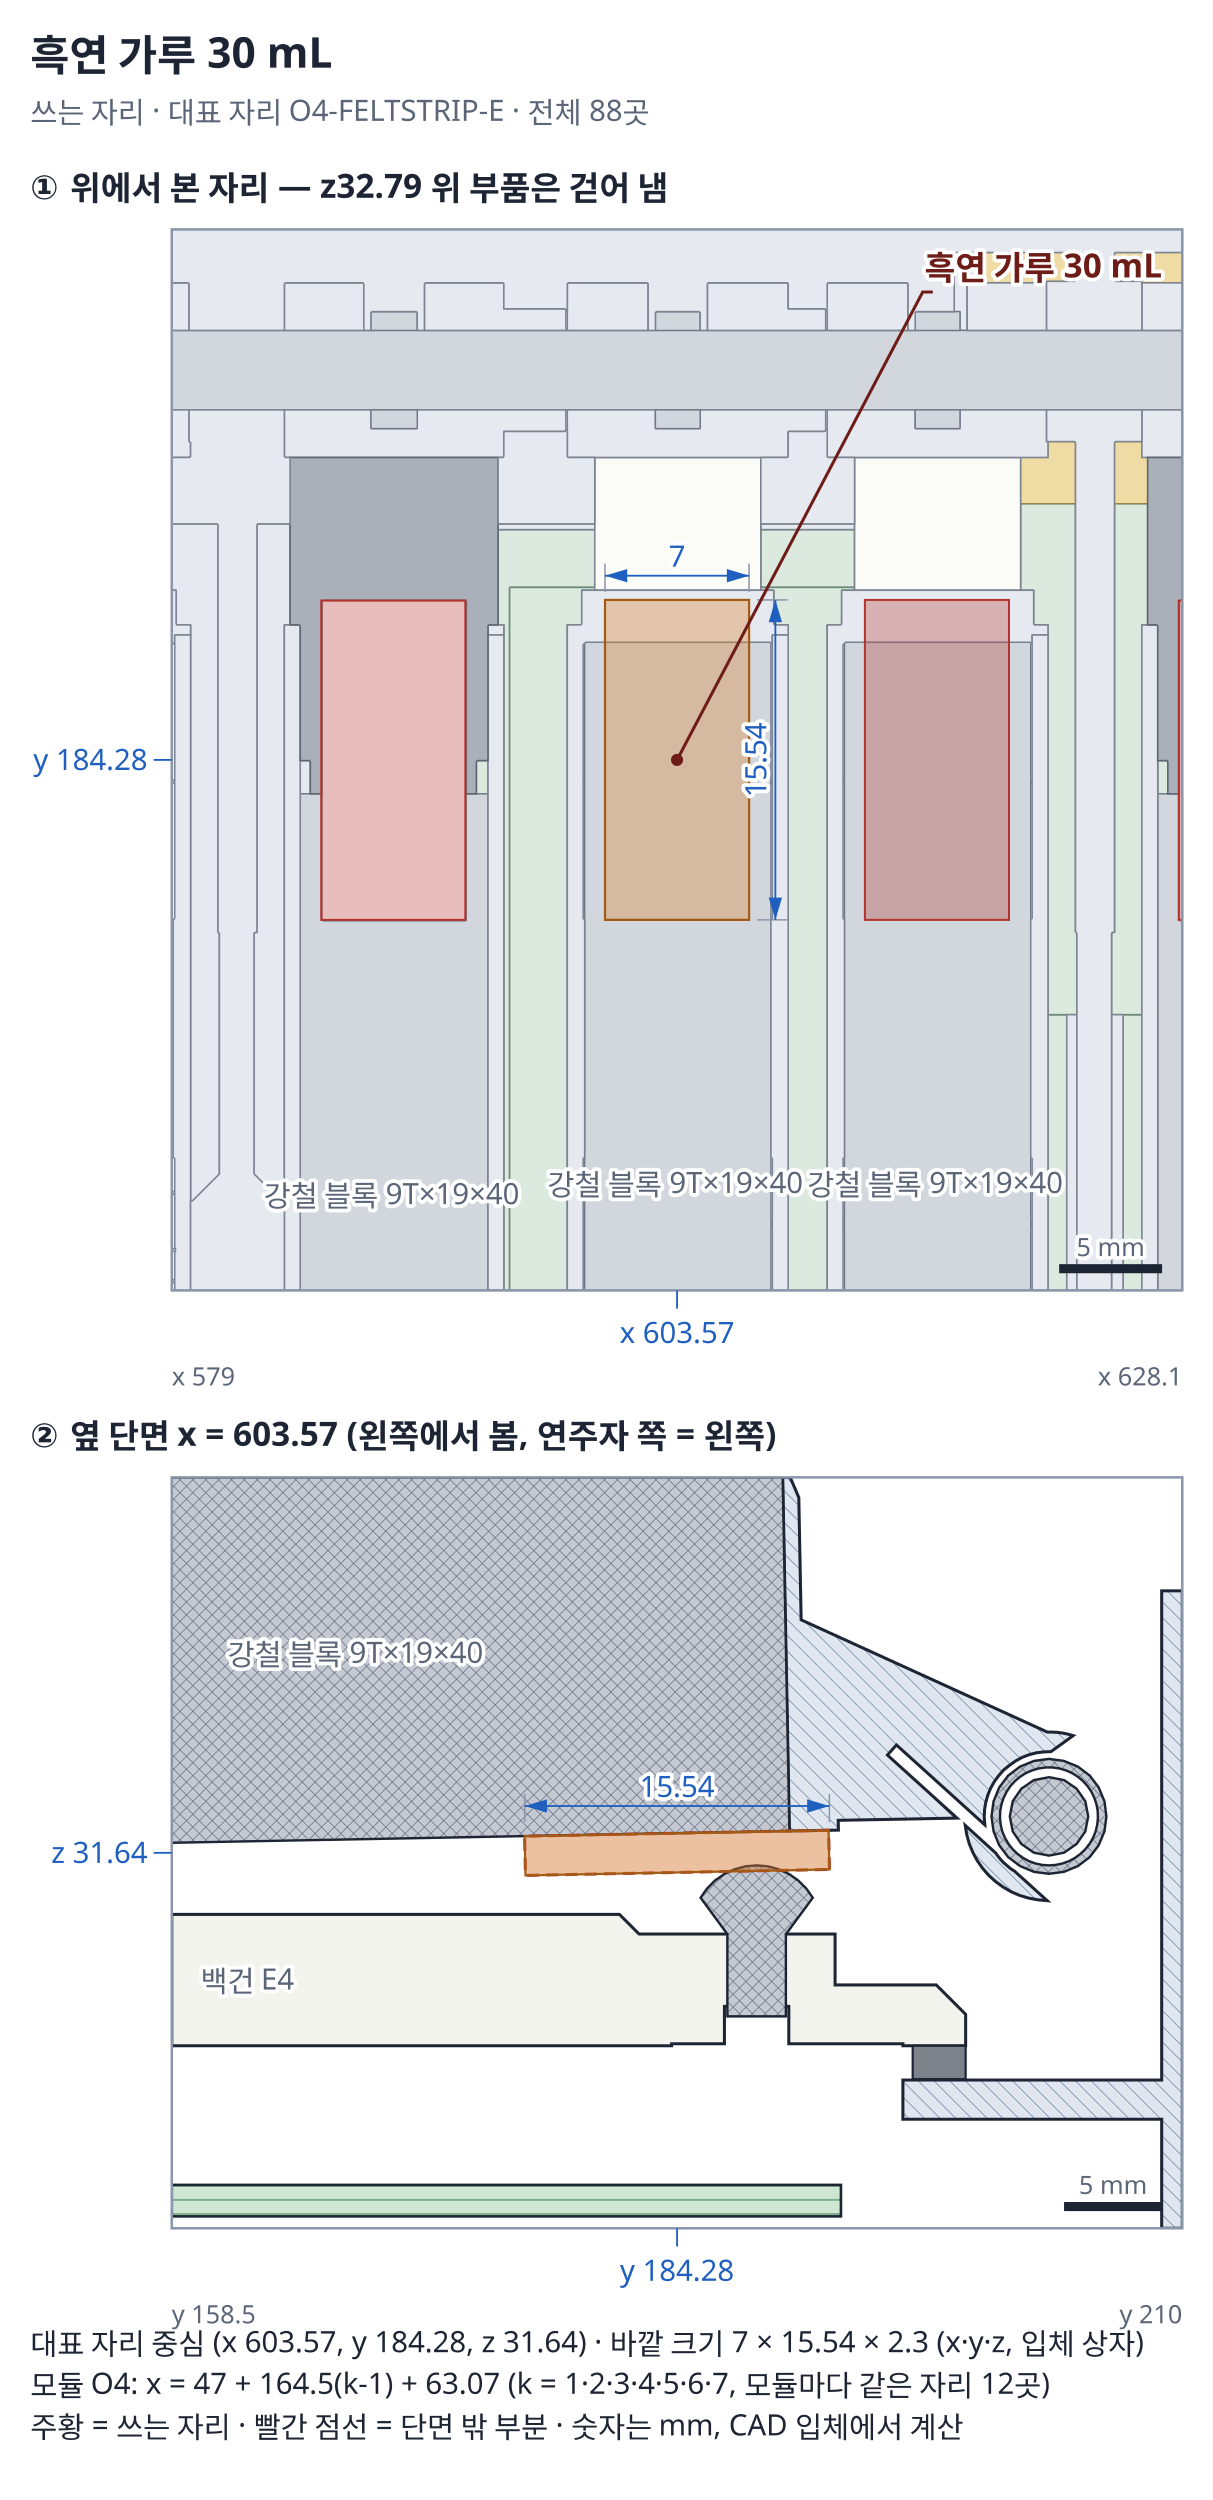
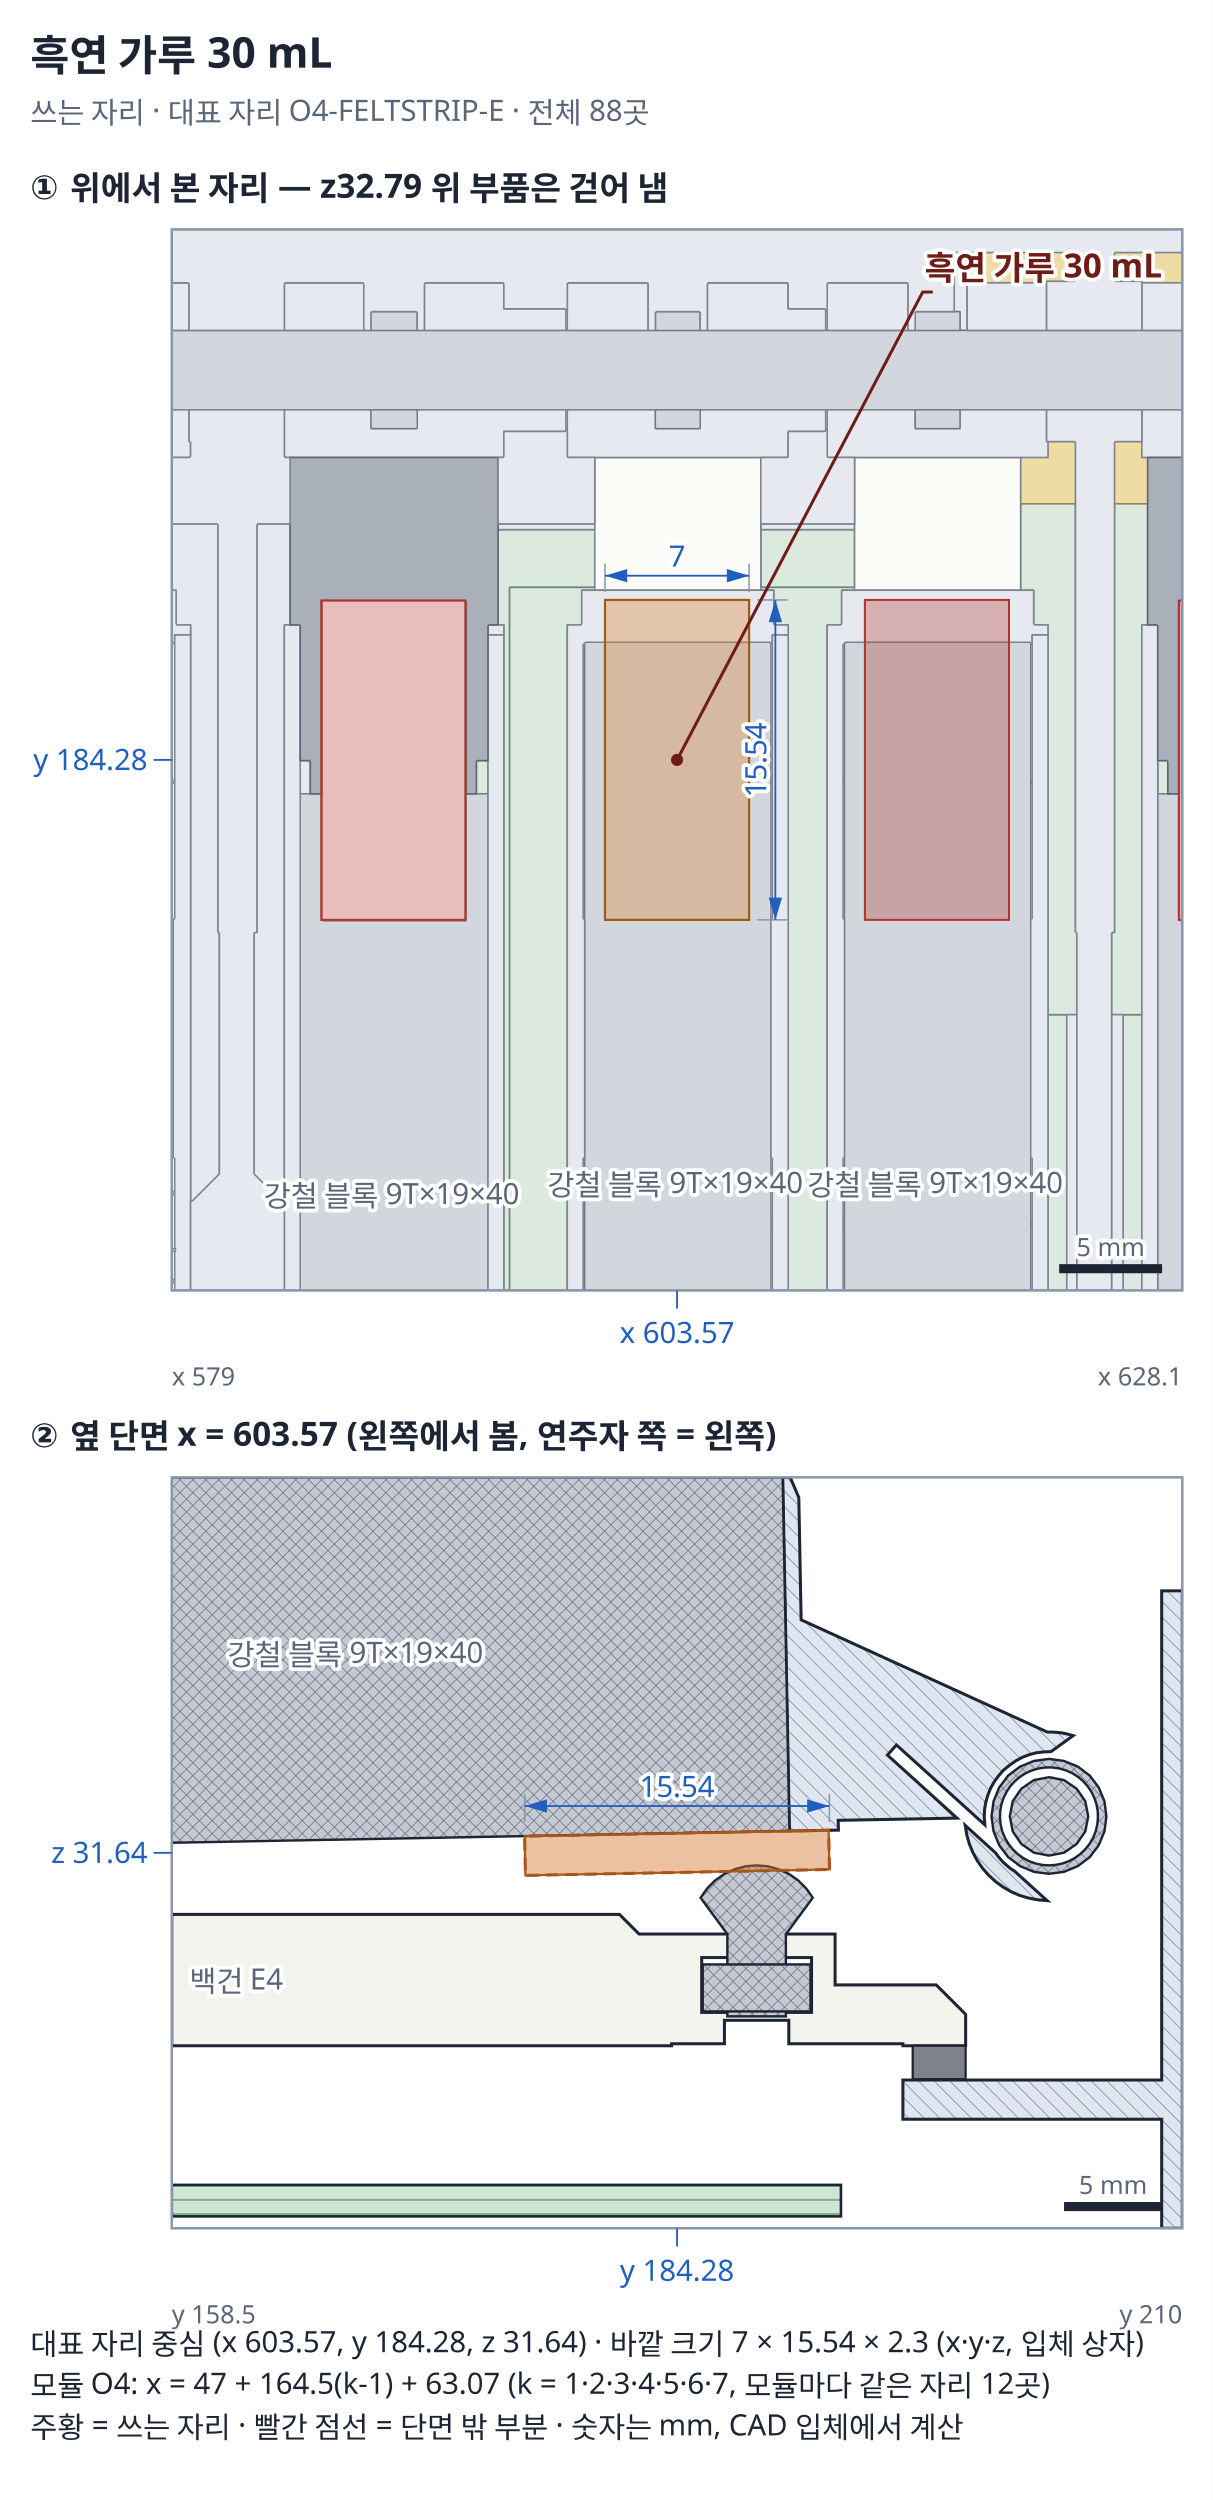
<svg xmlns="http://www.w3.org/2000/svg" viewBox="0 0 120 247.4" width="600" height="1237">
  <defs>
    <style>
.bg{fill:#ffffff}
.frame{fill:none;stroke:#1d2433;stroke-width:.5}
.t{font-family:'Apple SD Gothic Neo','Noto Sans KR','Malgun Gothic','IBM Plex Sans KR',sans-serif;fill:#1d2433}
.h{paint-order:stroke;stroke:#ffffff;stroke-width:.75;stroke-linejoin:round}
.tb{font-weight:700}
.td{fill:#1f5fbf}
.tm{fill:#5b6578}
.tr{fill:#c2410c}
.S-wood{fill:url(#hw);stroke:#1d2433;stroke-width:.4;stroke-linejoin:round}
.S-print{fill:url(#hp);stroke:#1d2433;stroke-width:.4;stroke-linejoin:round}
.S-metal{fill:url(#hm);stroke:#1d2433;stroke-width:.32;stroke-linejoin:round}
.S-rubber{fill:#50555e;stroke:#1d2433;stroke-width:.25}
.S-elec{fill:url(#he);stroke:#1d2433;stroke-width:.3}
.S-screen{fill:#3a4150;stroke:#1d2433;stroke-width:.3}
.S-cable{fill:#e3b23c;stroke:#6b5a1e;stroke-width:.18}
.S-ctx{fill:#eceef1;stroke:#a3aab5;stroke-width:.18}
.P-wood{fill:#f2e6d2;stroke:#39404d;stroke-width:.22;stroke-linejoin:round}
.P-print{fill:#e5ebf3;stroke:#39404d;stroke-width:.22;stroke-linejoin:round}
.P-metal{fill:#c9ced6;stroke:#39404d;stroke-width:.2}
.P-rubber{fill:#7d828b;stroke:#39404d;stroke-width:.18}
.P-elec{fill:#d3ead8;stroke:#39404d;stroke-width:.2}
.P-screen{fill:#596070;stroke:#39404d;stroke-width:.2}
.P-cable{fill:#f0cf7a;fill-opacity:.55;stroke:#8a7430;stroke-width:.14;stroke-opacity:.7}
.P-ctx{fill:#f2f3f5;stroke:#b3b9c3;stroke-width:.18}
.air{fill:#e8f1fb;stroke:none}
.hid{fill:none;stroke:#39404d;stroke-width:.24;stroke-dasharray:1.6 .9}
.hidc{fill:none;stroke:#c2410c;stroke-width:.28;stroke-dasharray:2.2 1.1}
.ph{fill:none;stroke:#5b6578;stroke-width:.3;stroke-dasharray:4 1 1 1}
.cl{fill:none;stroke:#6b7690;stroke-width:.2;stroke-dasharray:6 1.2 1 1.2}
.thin{fill:none;stroke:#39404d;stroke-width:.2}
.vis{fill:none;stroke:#1d2433;stroke-width:.3}
.sound{fill:none;stroke:#c2410c;stroke-width:.4;stroke-dasharray:3 1.2}
.ax{fill:none;stroke:#7a3fb5;stroke-width:.3;stroke-dasharray:5 1.2 1 1.2}
.keep{fill:none;stroke:#b42318;stroke-width:.3;stroke-dasharray:1.2 1}
.dm{fill:none;stroke:#1f5fbf;stroke-width:.18}
.ex{fill:none;stroke:#8a96ab;stroke-width:.15}
.ah{fill:#1f5fbf;stroke:none}
.ld{fill:none;stroke:#3d4555;stroke-width:.18}
.dot{fill:#3d4555}
.bal{fill:#ffffff;stroke:#1d2433;stroke-width:.25}
.secl{fill:none;stroke:#1d2433;stroke-width:.55}
.seca{fill:#1d2433}
.grid{fill:none;stroke:#1d2433;stroke-width:.25}
.grid2{fill:none;stroke:#8a96ab;stroke-width:.15}
.box{fill:#fbfbfc;stroke:#c3c9d3;stroke-width:.2}
.sheetply{fill:#fbf6ee;stroke:#1d2433;stroke-width:.35}
.zone{fill:#f4f6f9;stroke:#8a96ab;stroke-width:.2}
.datum{fill:none;stroke:#15803d;stroke-width:.9;stroke-linecap:round;stroke-opacity:.9}
.spot{fill:none;stroke:#c2410c;stroke-width:.32}
.spoth{fill:none;stroke:#c2410c;stroke-width:.32;stroke-dasharray:.45 .3}

.Zkw{fill:#fbfbf8;stroke:#7d8592;stroke-width:.16}.Zkb{fill:#aab0b9;stroke:#5d6672;stroke-width:.16}.Zpr{fill:#e6eaf0;stroke:#7d8592;stroke-width:.16}
.Zwd{fill:#efe4d0;stroke:#8a7a5e;stroke-width:.16}.Zel{fill:#dbe9df;stroke:#6f8a77;stroke-width:.16}.Zmt{fill:#d2d7de;stroke:#6f7887;stroke-width:.14}
.Zrb{fill:#c4c8ce;stroke:#6f7887;stroke-width:.14}.Zcb{fill:#efdca4;stroke:#9a8240;stroke-width:.12}
.Skw{fill:#f4f4ee;stroke:#1d2433;stroke-width:.3}.Skb{fill:#8e95a0;stroke:#1d2433;stroke-width:.3}.Spr{fill:url(#hp);stroke:#1d2433;stroke-width:.3}
.Swd{fill:url(#hw);stroke:#1d2433;stroke-width:.3}.Sel{fill:url(#he);stroke:#1d2433;stroke-width:.26}.Smt{fill:url(#hm);stroke:#1d2433;stroke-width:.24}
.Srb{fill:#7d828b;stroke:#1d2433;stroke-width:.22}.Scb{fill:#e3b23c;stroke:#6b5a1e;stroke-width:.16}
.HL{fill:#B3342D;fill-opacity:.88;stroke:#6e1c17;stroke-width:.3;stroke-linejoin:round}
.HLs{fill:#B3342D;stroke:#5a1511;stroke-width:.32;stroke-linejoin:round}
.HL2{fill:#B3342D;fill-opacity:.32;stroke:#B3342D;stroke-width:.2}
.HLp{fill:#B3342D;fill-opacity:.14;stroke:#B3342D;stroke-width:.3;stroke-dasharray:1.2 .7}
.HH{fill:#d9822b;fill-opacity:.35;stroke:#a35a12;stroke-width:.22}
.vf{fill:none;stroke:#8a96ab;stroke-width:.25}
.lead{fill:none;stroke:#6e1c17;stroke-width:.3}
.tl{fill:#6e1c17}
.nb{fill:#5b6578}
</style>
    <pattern id="hw" patternUnits="userSpaceOnUse" width="1.6" height="1.6" patternTransform="rotate(45)">
      <rect width="1.6" height="1.6" fill="#ecdcc2" />
      <line x1="0" y1="0" x2="0" y2="1.6" stroke="#a8875a" stroke-width=".22" />
    </pattern>
    <pattern id="hp" patternUnits="userSpaceOnUse" width="1.1" height="1.1" patternTransform="rotate(-45)">
      <rect width="1.1" height="1.1" fill="#dfe6ef" />
      <line x1="0" y1="0" x2="0" y2="1.1" stroke="#7f93b0" stroke-width=".16" />
    </pattern>
    <pattern id="hm" patternUnits="userSpaceOnUse" width=".9" height=".9" patternTransform="rotate(45)">
      <rect width=".9" height=".9" fill="#c3c8d1" />
      <path d="M0 0V.9M0 0H.9" stroke="#5d6778" stroke-width=".12" />
    </pattern>
    <pattern id="he" patternUnits="userSpaceOnUse" width="1.4" height="1.4">
      <rect width="1.4" height="1.4" fill="#cfe6d3" />
      <line x1="0" y1=".7" x2="1.4" y2=".7" stroke="#5f9a6c" stroke-width=".14" />
    </pattern>
    <clipPath id="c0">
      <rect x="17.00" y="22.70" width="100.00" height="105.00" />
    </clipPath>
    <clipPath id="c1">
      <rect x="17.00" y="146.20" width="100.00" height="74.31" />
    </clipPath>
  </defs>
  <rect class="bg" x="0" y="0" width="120" height="247.4" />
  <g class="L-geo">
    <path class="Zel" fill-rule="evenodd" d="M50.43 58.23 50.53 58.13 58.86 58.13 58.86 52.41 49.29 52.41 49.29 61.84 49.76 61.84 49.86 61.94 49.86 127.70 50.43 127.70ZM84.57 52.41 75.29 52.41 75.29 58.13 84.57 58.13ZM48.29 75.27 47.14 75.27 47.14 78.56 48.29 78.56ZM105.57 100.41 103.71 100.41 103.71 127.70 105.57 127.70ZM113.00 100.41 111.14 100.41 111.14 127.70 113.00 127.70ZM102.21 120.99 101.93 120.99 101.93 121.27 102.21 121.27Z" clip-path="url(#c0)" />
    <path class="Zel" fill-rule="evenodd" d="M56.14 61.94 56.24 61.84 57.57 61.84 57.57 58.52 57.67 58.41 58.86 58.41 58.86 58.13 50.43 58.13 50.43 127.70 56.14 127.70ZM81.86 61.94 81.96 61.84 83.29 61.84 83.29 58.52 83.39 58.41 84.57 58.41 84.57 58.13 75.29 58.13 75.29 58.41 76.47 58.41 76.57 58.52 76.57 61.84 77.90 61.84 78.00 61.94 78.00 127.70 81.86 127.70ZM57.93 77.20 57.64 77.20 57.64 77.49 57.93 77.49ZM76.50 77.20 76.21 77.20 76.21 77.49 76.50 77.49ZM83.64 77.20 83.36 77.20 83.36 77.49 83.64 77.49ZM57.93 120.99 57.64 120.99 57.64 121.27 57.93 121.27ZM76.50 120.99 76.21 120.99 76.21 121.27 76.50 121.27ZM83.64 120.99 83.36 120.99 83.36 121.27 83.64 121.27Z" clip-path="url(#c0)" />
    <path class="Zel" fill-rule="evenodd" d="M106.57 92.31 106.43 92.17 106.43 49.84 101.00 49.84 101.00 58.41 102.18 58.41 102.29 58.52 102.29 61.84 103.61 61.84 103.71 61.94 103.71 100.41 106.57 100.41ZM113.00 61.94 113.10 61.84 113.57 61.84 113.57 49.84 110.29 49.84 110.29 92.17 110.18 92.27 110.00 92.27 110.00 100.41 113.00 100.41ZM115.57 75.27 114.57 75.27 114.57 78.56 115.57 78.56ZM102.21 77.20 101.93 77.20 101.93 77.49 102.21 77.49Z" clip-path="url(#c0)" />
    <path class="Zpr" fill-rule="evenodd" d="M95.71 28.09 95.82 27.99 96.86 27.99 96.86 24.99 94.43 24.99 94.43 30.84 94.90 30.84 95.00 30.94 95.00 32.70 95.71 32.70ZM21.71 116.23 21.71 92.31 21.57 92.17 21.57 51.84 17.00 51.84 17.00 58.41 17.33 58.41 17.43 58.52 17.43 61.84 18.76 61.84 18.86 61.94 18.86 118.84 19.10 118.84ZM28.14 118.96 28.14 61.94 28.24 61.84 28.71 61.84 28.71 51.84 25.43 51.84 25.43 92.17 25.33 92.27 25.14 92.27 25.14 116.23 26.61 117.70 26.76 117.70 28.05 119.00ZM58.86 51.84 49.29 51.84 49.29 52.41 58.86 52.41ZM84.57 51.84 75.29 51.84 75.29 52.41 84.57 52.41ZM30.71 75.27 29.71 75.27 29.71 78.56 30.71 78.56ZM17.36 77.20 17.07 77.20 17.07 77.49 17.36 77.49ZM106.57 100.41 105.57 100.41 105.57 127.70 106.57 127.70ZM111.14 100.41 110.00 100.41 110.00 127.70 111.14 127.70ZM17.36 117.91 17.07 117.91 17.07 118.20 17.36 118.20ZM17.36 126.63 17.07 126.63 17.07 126.91 17.36 126.91Z" clip-path="url(#c0)" />
    <path class="Zcb" fill-rule="evenodd" d="M103.67 27.84 106.43 27.84 106.43 24.99 96.86 24.99 96.86 27.99 103.53 27.99ZM117.00 24.99 110.29 24.99 110.29 27.84 112.90 27.84 113.04 27.99 117.00 27.99ZM106.43 43.70 103.71 43.70 103.71 45.17 103.61 45.27 101.00 45.27 101.00 49.84 106.43 49.84ZM113.57 45.27 113.10 45.27 113.00 45.17 113.00 43.70 110.29 43.70 110.29 49.84 113.57 49.84Z" clip-path="url(#c0)" />
    <path class="Zmt" fill-rule="evenodd" d="M117.00 32.70 17.00 32.70 17.00 40.56 117.00 40.56Z" clip-path="url(#c0)" />
    <path class="Zkw" fill-rule="evenodd" d="M75.29 45.27 58.86 45.27 58.86 58.41 75.29 58.41Z" clip-path="url(#c0)" />
    <path class="Zkw" fill-rule="evenodd" d="M101.00 45.27 84.57 45.27 84.57 58.41 101.00 58.41Z" clip-path="url(#c0)" />
    <path class="Zmt" fill-rule="evenodd" d="M17.21 95.49 16.93 95.49 16.93 95.77 17.21 95.77Z" clip-path="url(#c0)" />
    <path class="Zmt" fill-rule="evenodd" d="M76.29 63.56 57.86 63.56 57.86 127.70 76.29 127.70Z" clip-path="url(#c0)" />
    <path class="Zmt" fill-rule="evenodd" d="M102.00 63.56 83.57 63.56 83.57 127.70 102.00 127.70Z" clip-path="url(#c0)" />
    <path class="Zmt" fill-rule="evenodd" d="M48.29 78.56 46.14 78.56 46.14 91.03 46.04 91.13 31.96 91.13 31.86 91.03 31.86 78.56 29.71 78.56 29.71 127.70 48.29 127.70Z" clip-path="url(#c0)" />
    <path class="Zmt" fill-rule="evenodd" d="M117.00 91.13 116.82 91.13 116.71 91.03 116.71 78.56 114.57 78.56 114.57 127.70 117.00 127.70Z" clip-path="url(#c0)" />
    <path class="Zpr" fill-rule="evenodd" d="M18.71 27.99 17.00 27.99 17.00 32.70 18.71 32.70ZM18.86 43.74 18.71 43.60 18.71 40.56 17.00 40.56 17.00 45.27 18.86 45.27ZM17.29 63.68 17.29 62.94 17.39 62.84 18.86 62.84 18.86 61.84 17.53 61.84 17.43 61.74 17.43 58.41 17.00 58.41 17.00 63.52 17.20 63.71Z" clip-path="url(#c0)" />
    <path class="Zpr" fill-rule="evenodd" d="M18.86 62.84 17.29 62.84 17.29 90.88 17.14 91.03 17.14 114.52 17.29 114.66 17.29 127.70 18.86 127.70Z" clip-path="url(#c0)" />
    <path class="Zpr" fill-rule="evenodd" d="M64.14 27.99 56.14 27.99 56.14 32.70 64.14 32.70ZM81.71 30.56 78.10 30.56 78.00 30.46 78.00 27.99 70.00 27.99 70.00 32.70 81.71 32.70ZM78.00 42.80 78.10 42.70 81.71 42.70 81.71 40.56 69.29 40.56 69.29 42.31 69.18 42.41 64.96 42.41 64.86 42.31 64.86 40.56 56.14 40.56 56.14 45.27 78.00 45.27ZM57.71 114.66 57.86 114.52 57.86 91.03 57.71 90.88 57.71 63.80 57.96 63.56 76.18 63.56 76.34 63.71 76.43 63.68 76.43 62.94 76.53 62.84 78.00 62.84 78.00 61.84 76.67 61.84 76.57 61.74 76.57 58.41 57.57 58.41 57.57 61.74 57.47 61.84 56.14 61.84 56.14 127.70 57.71 127.70Z" clip-path="url(#c0)" />
    <path class="Zpr" fill-rule="evenodd" d="M78.00 62.84 76.43 62.84 76.43 90.88 76.29 91.03 76.29 114.52 76.43 114.66 76.43 127.70 78.00 127.70Z" clip-path="url(#c0)" />
    <path class="Zpr" fill-rule="evenodd" d="M89.86 27.99 81.86 27.99 81.86 32.70 89.86 32.70ZM103.57 27.99 95.71 27.99 95.71 32.70 103.57 32.70ZM103.71 43.74 103.57 43.60 103.57 40.56 95.00 40.56 95.00 42.31 94.90 42.41 90.67 42.41 90.57 42.31 90.57 40.56 81.86 40.56 81.86 45.27 103.71 45.27ZM83.43 114.66 83.57 114.52 83.57 91.03 83.43 90.88 83.43 63.80 83.67 63.56 101.90 63.56 102.05 63.71 102.14 63.68 102.14 62.94 102.24 62.84 103.71 62.84 103.71 61.84 102.39 61.84 102.29 61.74 102.29 58.41 83.29 58.41 83.29 61.74 83.18 61.84 81.86 61.84 81.86 127.70 83.43 127.70Z" clip-path="url(#c0)" />
    <path class="Zpr" fill-rule="evenodd" d="M103.71 62.84 102.14 62.84 102.14 90.88 102.00 91.03 102.00 114.52 102.14 114.66 102.14 127.70 103.71 127.70Z" clip-path="url(#c0)" />
    <path class="Zpr" fill-rule="evenodd" d="M36.00 27.99 28.14 27.99 28.14 32.70 36.00 32.70ZM56.00 30.56 49.96 30.56 49.86 30.46 49.86 27.99 42.00 27.99 42.00 32.70 56.00 32.70ZM49.86 42.80 49.96 42.70 56.00 42.70 56.00 40.56 41.29 40.56 41.29 42.31 41.18 42.41 36.82 42.41 36.71 42.31 36.71 40.56 28.14 40.56 28.14 45.27 49.86 45.27ZM29.71 61.84 28.14 61.84 28.14 127.70 29.71 127.70ZM49.86 61.84 48.29 61.84 48.29 62.84 49.86 62.84Z" clip-path="url(#c0)" />
    <path class="Zpr" fill-rule="evenodd" d="M49.86 62.84 48.29 62.84 48.29 127.70 49.86 127.70Z" clip-path="url(#c0)" />
    <path class="Zpr" fill-rule="evenodd" d="M117.00 27.99 113.00 27.99 113.00 32.70 117.00 32.70ZM117.00 40.56 113.00 40.56 113.00 45.27 117.00 45.27ZM114.57 61.84 113.00 61.84 113.00 127.70 114.57 127.70Z" clip-path="url(#c0)" />
    <path class="Zmt" fill-rule="evenodd" d="M41.29 30.84 36.71 30.84 36.71 32.70 41.29 32.70ZM41.29 40.56 36.71 40.56 36.71 42.41 41.29 42.41Z" clip-path="url(#c0)" />
    <path class="Zmt" fill-rule="evenodd" d="M69.29 30.84 64.86 30.84 64.86 32.70 69.29 32.70ZM69.29 40.56 64.86 40.56 64.86 42.41 69.29 42.41Z" clip-path="url(#c0)" />
    <path class="Zmt" fill-rule="evenodd" d="M95.00 30.84 90.57 30.84 90.57 32.70 95.00 32.70ZM95.00 40.56 90.57 40.56 90.57 42.41 95.00 42.41Z" clip-path="url(#c0)" />
    <path class="Zkb" fill-rule="evenodd" d="M31.86 59.52 31.96 59.41 46.04 59.41 46.14 59.52 46.14 78.56 47.14 78.56 47.14 75.37 47.24 75.27 48.29 75.27 48.29 61.94 48.39 61.84 49.29 61.84 49.29 45.27 28.71 45.27 28.71 61.84 29.61 61.84 29.71 61.94 29.71 75.27 30.61 75.27 30.71 75.37 30.71 78.56 31.86 78.56Z" clip-path="url(#c0)" />
    <path class="Zkb" fill-rule="evenodd" d="M116.71 59.52 116.82 59.41 117.00 59.41 117.00 45.27 113.57 45.27 113.57 61.84 114.47 61.84 114.57 61.94 114.57 75.27 115.47 75.27 115.57 75.37 115.57 78.56 116.71 78.56Z" clip-path="url(#c0)" />
    <path class="Zpr" fill-rule="evenodd" d="M28.14 28.09 28.24 27.99 35.90 27.99 36.00 28.09 36.00 32.70 36.71 32.70 36.71 30.94 36.82 30.84 41.18 30.84 41.29 30.94 41.29 32.70 42.00 32.70 42.00 28.09 42.10 27.99 49.76 27.99 49.86 28.09 49.86 30.56 55.90 30.56 56.05 30.71 56.14 30.68 56.14 28.09 56.24 27.99 64.04 27.99 64.14 28.09 64.14 32.70 64.86 32.70 64.86 30.94 64.96 30.84 69.18 30.84 69.29 30.94 69.29 32.70 70.00 32.70 70.00 28.09 70.10 27.99 77.90 27.99 78.00 28.09 78.00 30.56 81.61 30.56 81.77 30.71 81.86 30.68 81.86 28.09 81.96 27.99 89.76 27.99 89.86 28.09 89.86 32.70 90.57 32.70 90.57 30.94 90.67 30.84 94.43 30.84 94.43 25.09 94.53 24.99 106.33 24.99 106.43 25.09 106.43 27.74 106.33 27.84 103.57 27.84 103.57 32.70 113.00 32.70 113.00 27.84 110.39 27.84 110.29 27.74 110.29 25.09 110.39 24.99 117.00 24.99 117.00 22.70 17.00 22.70 17.00 27.99 18.61 27.99 18.71 28.09 18.71 32.70 28.14 32.70ZM28.14 119.03 26.82 117.70 26.67 117.70 25.14 116.17 25.14 92.37 25.24 92.27 25.43 92.27 25.43 51.94 25.53 51.84 28.71 51.84 28.71 45.27 28.24 45.27 28.14 45.17 28.14 40.56 18.71 40.56 18.71 43.66 18.86 43.80 18.86 45.17 18.76 45.27 17.00 45.27 17.00 51.84 21.47 51.84 21.57 51.94 21.57 92.23 21.71 92.37 21.71 116.17 19.04 118.84 18.86 118.84 18.86 127.70 28.14 127.70ZM110.00 92.37 110.10 92.27 110.29 92.27 110.29 43.80 110.39 43.70 113.00 43.70 113.00 40.56 103.57 40.56 103.57 43.70 106.33 43.70 106.43 43.80 106.43 92.23 106.57 92.37 106.57 127.70 110.00 127.70ZM58.86 45.27 56.24 45.27 56.14 45.17 56.14 42.58 56.05 42.54 55.90 42.70 49.86 42.70 49.86 45.17 49.76 45.27 49.29 45.27 49.29 51.84 58.86 51.84ZM84.57 45.27 81.96 45.27 81.86 45.17 81.86 42.58 81.77 42.54 81.61 42.70 78.00 42.70 78.00 45.17 77.90 45.27 75.29 45.27 75.29 51.84 84.57 51.84ZM17.36 123.56 17.07 123.56 17.07 123.84 17.36 123.84Z" clip-path="url(#c0)" />
    <path class="Spr" fill-rule="evenodd" d="M82.97 181.11 82.95 180.14 94.71 179.92 87.82 173.68 88.71 172.68 97.46 180.59 97.40 179.83 97.43 179.09 97.55 178.37 97.75 177.65 98.03 176.96 98.39 176.32 98.82 175.73 99.31 175.17 99.89 174.70 100.48 174.28 101.13 173.92 101.83 173.65 102.54 173.46 103.28 173.37 104.01 173.34 106.20 171.76 105.71 171.62 105.20 171.51 104.68 171.44 104.17 171.41 103.65 171.41 79.28 160.30 79.05 148.20 78.20 146.20 77.46 146.20 78.12 181.20ZM100.40 185.17 100.16 185.02 99.92 184.85 99.27 184.28 99.08 184.07 98.88 183.84 98.70 183.61 98.54 183.38 95.52 180.64 95.67 181.57 95.92 182.46 96.27 183.31 96.71 184.13 97.23 184.88 97.84 185.58 98.51 186.19 99.26 186.74 100.07 187.21 100.93 187.58 101.81 187.84 102.72 188.01 103.63 188.09Z" clip-path="url(#c1)" />
    <path class="Spr" fill-rule="evenodd" d="M117.00 157.43 114.96 157.43 114.96 205.84 89.35 205.84 89.35 209.72 114.96 209.72 114.96 220.51 117.00 220.51Z" clip-path="url(#c1)" />
-     <path class="Skw" fill-rule="evenodd" d="M66.46 202.25 71.69 202.25 71.69 198.55 72.27 198.55 72.27 191.39 63.24 191.39 61.30 189.45 17.00 189.45 17.00 202.45 66.46 202.45ZM95.56 199.34 92.65 196.43 82.64 196.43 82.64 191.39 77.48 191.39 77.48 198.55 78.06 198.55 78.06 202.25 89.35 202.25 89.35 202.45 95.56 202.45Z" clip-path="url(#c1)" />
+     <path class="Skw" fill-rule="evenodd" d="M66.46 202.25 71.69 202.25 71.69 199.93 78.06 199.93 78.06 202.25 89.35 202.25 89.35 202.45 95.56 202.45 95.56 199.34 92.65 196.43 82.64 196.43 82.64 191.39 77.57 191.39 77.57 193.72 80.31 193.72 80.31 199.15 69.44 199.15 69.44 193.72 72.18 193.72 72.18 191.39 63.24 191.39 61.30 189.45 17.00 189.45 17.00 202.45 66.46 202.45Z" clip-path="url(#c1)" />
    <path class="Srb" fill-rule="evenodd" d="M95.56 202.45 90.32 202.45 90.32 205.75 95.56 205.75Z" clip-path="url(#c1)" />
    <path class="Sel" fill-rule="evenodd" d="M83.22 216.22 17.00 216.22 17.00 219.33 83.22 219.33Z" clip-path="url(#c1)" />
    <path class="Smt" fill-rule="evenodd" d="M77.77 191.39 77.79 191.39 80.43 187.80 79.79 186.89 78.99 186.09 78.08 185.45 77.07 184.99 75.98 184.69 74.88 184.60 73.77 184.69 72.68 184.99 71.68 185.45 70.76 186.09 69.97 186.89 69.33 187.80 71.97 191.39 71.98 191.39 71.98 199.54 77.77 199.54Z" clip-path="url(#c1)" />
+     <path class="Smt" fill-rule="evenodd" d="M80.21 194.40 69.54 194.40 69.54 199.05 80.21 199.05Z" clip-path="url(#c1)" />
    <path class="Smt" fill-rule="evenodd" d="M78.12 181.20 77.45 146.20 17.00 146.20 17.00 182.36Z" clip-path="url(#c1)" />
    <path class="Smt" fill-rule="evenodd" d="M105.28 185.24 106.66 184.67 107.84 183.78 108.73 182.60 109.30 181.22 109.49 179.75 109.30 178.27 108.73 176.89 107.84 175.71 106.66 174.82 105.28 174.26 103.81 174.06 102.33 174.26 100.95 174.82 99.77 175.71 98.88 176.89 98.32 178.27 98.12 179.75 98.32 181.22 98.88 182.60 99.77 183.78 100.95 184.67 102.33 185.24 103.81 185.43ZM103.13 184.55 102.47 184.41 101.83 184.18 101.24 183.86 100.69 183.46 100.20 182.99 99.79 182.46 99.45 181.87 99.19 181.25 99.03 180.59 98.96 179.92 98.98 179.24 99.10 178.57 99.31 177.93 99.61 177.32 99.98 176.76 100.44 176.26 100.96 175.82 101.53 175.46 102.15 175.19 102.80 175.00 103.47 174.91 104.14 174.91 104.81 175.00 105.47 175.19 106.08 175.46 106.66 175.82 107.18 176.26 107.63 176.76 108.01 177.32 108.30 177.93 108.51 178.57 108.63 179.24 108.65 179.92 108.58 180.59 108.42 181.25 108.17 181.87 107.83 182.46 107.41 182.99 106.92 183.46 106.38 183.86 105.78 184.18 105.14 184.41 104.48 184.55 103.81 184.60Z" clip-path="url(#c1)" />
    <path class="Smt" fill-rule="evenodd" d="M105.30 183.34 106.54 182.48 107.40 181.24 107.69 179.75 107.40 178.25 106.54 177.01 105.30 176.16 103.81 175.87 102.31 176.16 101.07 177.01 100.22 178.25 99.93 179.75 100.22 181.24 101.07 182.48 102.31 183.34 103.81 183.63Z" clip-path="url(#c1)" />
  </g>
  <g class="L-over">
    <path class="HL2" fill-rule="evenodd" d="M46.05 59.43 31.79 59.43 31.79 91.03 46.05 91.03Z" clip-path="url(#c0)" />
    <path class="HL2" fill-rule="evenodd" d="M99.85 59.37 85.59 59.37 85.59 91.03 99.85 91.03Z" clip-path="url(#c0)" />
    <path class="HL2" fill-rule="evenodd" d="M117.00 59.43 116.65 59.43 116.65 91.03 117.00 91.03Z" clip-path="url(#c0)" />
    <path class="HH" fill-rule="evenodd" d="M74.13 59.37 59.87 59.37 59.87 91.03 74.13 91.03Z" clip-path="url(#c0)" />
    <rect class="vf" x="17.000" y="22.700" width="100.000" height="105.000" />
    <rect class="seca" x="104.814" y="125.100" width="10.186" height="0.900" />
    <path class="HLp" fill-rule="evenodd" d="M82.08 185.00 82.00 181.12 51.92 181.71 52.00 185.59Z" clip-path="url(#c1)" />
    <path class="HH" fill-rule="evenodd" d="M82.08 185.00 82.00 181.12 51.92 181.71 52.00 185.59Z" clip-path="url(#c1)" />
    <rect class="vf" x="17.000" y="146.200" width="100.000" height="74.311" />
    <rect class="seca" x="105.299" y="217.911" width="9.701" height="0.900" />
  </g>
  <g class="L-dim">
    <path class="dm" d="M67.000 127.700 L67.000 129.500" />
    <path class="dm" d="M15.200 75.200 L17.000 75.200" />
    <path class="ex" d="M59.870 58.571 L59.870 55.771" />
    <path class="ex" d="M74.130 58.571 L74.130 55.771" />
    <path class="dm" d="M59.870 56.971 L74.130 56.971" />
    <path class="ah" d="M59.870 56.971 L62.070 56.311 L62.070 57.631 Z" />
    <path class="ah" d="M74.130 56.971 L71.930 57.631 L71.930 56.311 Z" />
    <path class="ex" d="M74.930 59.371 L77.930 59.371" />
    <path class="ex" d="M74.930 91.029 L77.930 91.029" />
    <path class="dm" d="M76.730 59.371 L76.730 91.029" />
    <path class="ah" d="M76.730 59.371 L77.390 61.571 L76.070 61.571 Z" />
    <path class="ah" d="M76.730 91.029 L76.070 88.829 L77.390 88.829 Z" />
    <path class="dm" d="M67.000 220.511 L67.000 222.311" />
    <path class="dm" d="M15.200 183.356 L17.000 183.356" />
    <path class="ex" d="M51.924 180.324 L51.924 177.524" />
    <path class="ex" d="M82.076 180.324 L82.076 177.524" />
    <path class="dm" d="M51.924 178.724 L82.076 178.724" />
    <path class="ah" d="M51.924 178.724 L54.124 178.064 L54.124 179.384 Z" />
    <path class="ah" d="M82.076 178.724 L79.876 179.384 L79.876 178.064 Z" />
  </g>
  <g class="L-lead">
    <path class="lead" d="M67.00 75.20 L91.31 28.90 L92.31 28.90" />
    <circle class="tl" cx="67.000" cy="75.200" r="0.600" />
  </g>
  <g class="L-text">
    <text class="t tb" x="3.000" y="7.000" font-size="4.20" text-anchor="start">흑연 가루 30 mL</text>
    <text class="t tm" x="3.000" y="12.200" font-size="2.90" text-anchor="start">쓰는 자리 · 대표 자리 O4-FELTSTRIP-E · 전체 88곳</text>
    <text class="t tb" x="3.000" y="19.700" font-size="3.30" text-anchor="start">① 위에서 본 자리 — z32.79 위 부품은 걷어 냄</text>
    <text class="t h td" x="67.000" y="132.900" font-size="2.90" text-anchor="middle">x 603.57</text>
    <text class="t h td" x="14.600" y="76.200" font-size="2.90" text-anchor="end">y 184.28</text>
    <text class="t tm" x="17.000" y="137.100" font-size="2.50" text-anchor="start">x 579</text>
    <text class="t tm" x="117.000" y="137.100" font-size="2.50" text-anchor="end">x 628.1</text>
    <text class="t h td" x="67.000" y="56.071" font-size="2.90" text-anchor="middle">7</text>
    <text class="t h td" x="75.830" y="75.200" font-size="2.90" text-anchor="middle" transform="rotate(-90 75.830 75.200)">15.54</text>
    <text class="t h tb tl" x="115.000" y="27.700" font-size="3.30" text-anchor="end">흑연 가루 30 mL</text>
    <text class="t h tm" x="109.907" y="124.300" font-size="2.50" text-anchor="middle">5 mm</text>
    <text class="t h nb" x="66.822" y="118.298" font-size="2.90" text-anchor="middle">강철 블록 9T×19×40</text>
    <text class="t h nb" x="92.537" y="118.298" font-size="2.90" text-anchor="middle">강철 블록 9T×19×40</text>
    <text class="t h nb" x="38.749" y="119.403" font-size="2.90" text-anchor="middle">강철 블록 9T×19×40</text>
    <text class="t tb" x="3.000" y="143.200" font-size="3.30" text-anchor="start">② 옆 단면 x = 603.57 (왼쪽에서 봄, 연주자 쪽 = 왼쪽)</text>
    <text class="t h td" x="67.000" y="225.711" font-size="2.90" text-anchor="middle">y 184.28</text>
    <text class="t h td" x="14.600" y="184.356" font-size="2.90" text-anchor="end">z 31.64</text>
    <text class="t tm" x="17.000" y="229.911" font-size="2.50" text-anchor="start">y 158.5</text>
    <text class="t tm" x="117.000" y="229.911" font-size="2.50" text-anchor="end">y 210</text>
    <text class="t h td" x="67.000" y="177.824" font-size="2.90" text-anchor="middle">15.54</text>
    <text class="t h tm" x="110.149" y="217.111" font-size="2.50" text-anchor="middle">5 mm</text>
-     <text class="t h nb" x="24.469" y="197.123" font-size="2.90" text-anchor="middle">백건 E4</text>
+     <text class="t h nb" x="23.370" y="197.123" font-size="2.90" text-anchor="middle">백건 E4</text>
    <text class="t h nb" x="35.170" y="164.793" font-size="2.90" text-anchor="middle">강철 블록 9T×19×40</text>
    <text class="t" x="3.000" y="233.011" font-size="2.90" text-anchor="start">대표 자리 중심 (x 603.57, y 184.28, z 31.64) · 바깥 크기 7 × 15.54 × 2.3 (x·y·z, 입체 상자)</text>
    <text class="t" x="3.000" y="237.129" font-size="2.90" text-anchor="start">모듈 O4: x = 47 + 164.5(k-1) + 63.07 (k = 1·2·3·4·5·6·7, 모듈마다 같은 자리 12곳)</text>
    <text class="t" x="3.000" y="241.247" font-size="2.90" text-anchor="start">주황 = 쓰는 자리 · 빨간 점선 = 단면 밖 부분 · 숫자는 mm, CAD 입체에서 계산</text>
  </g>
</svg>
